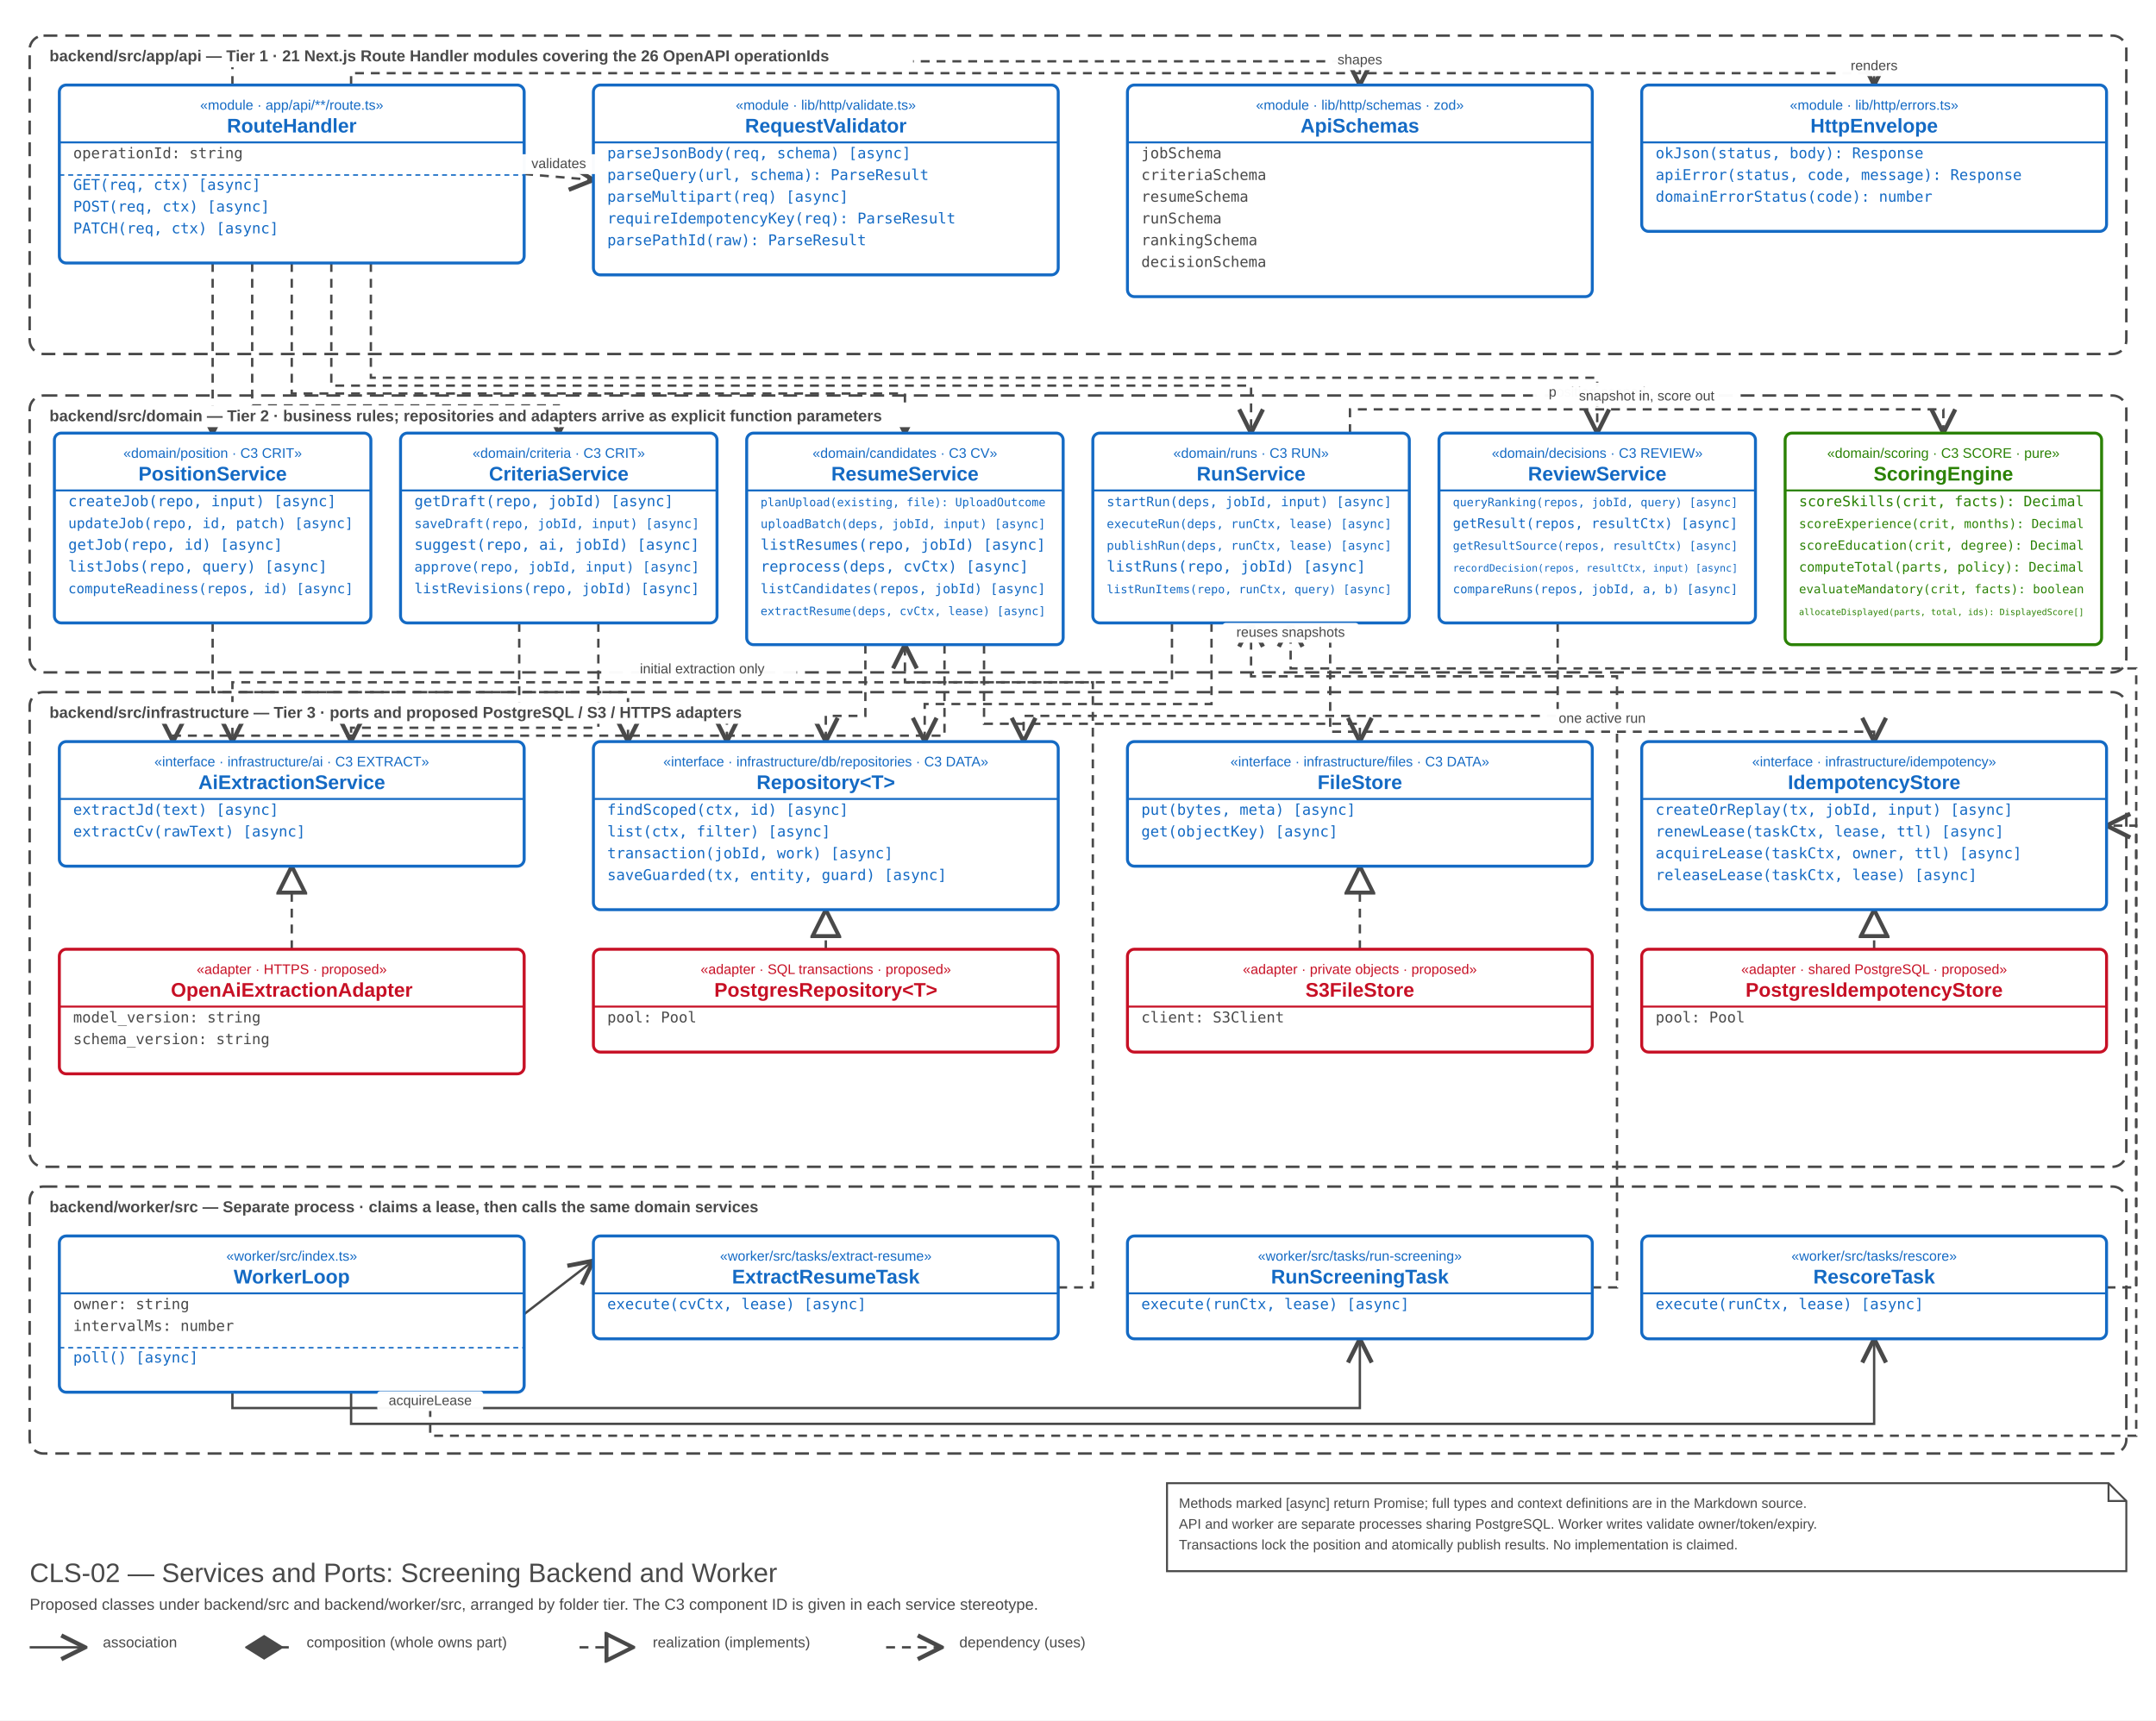
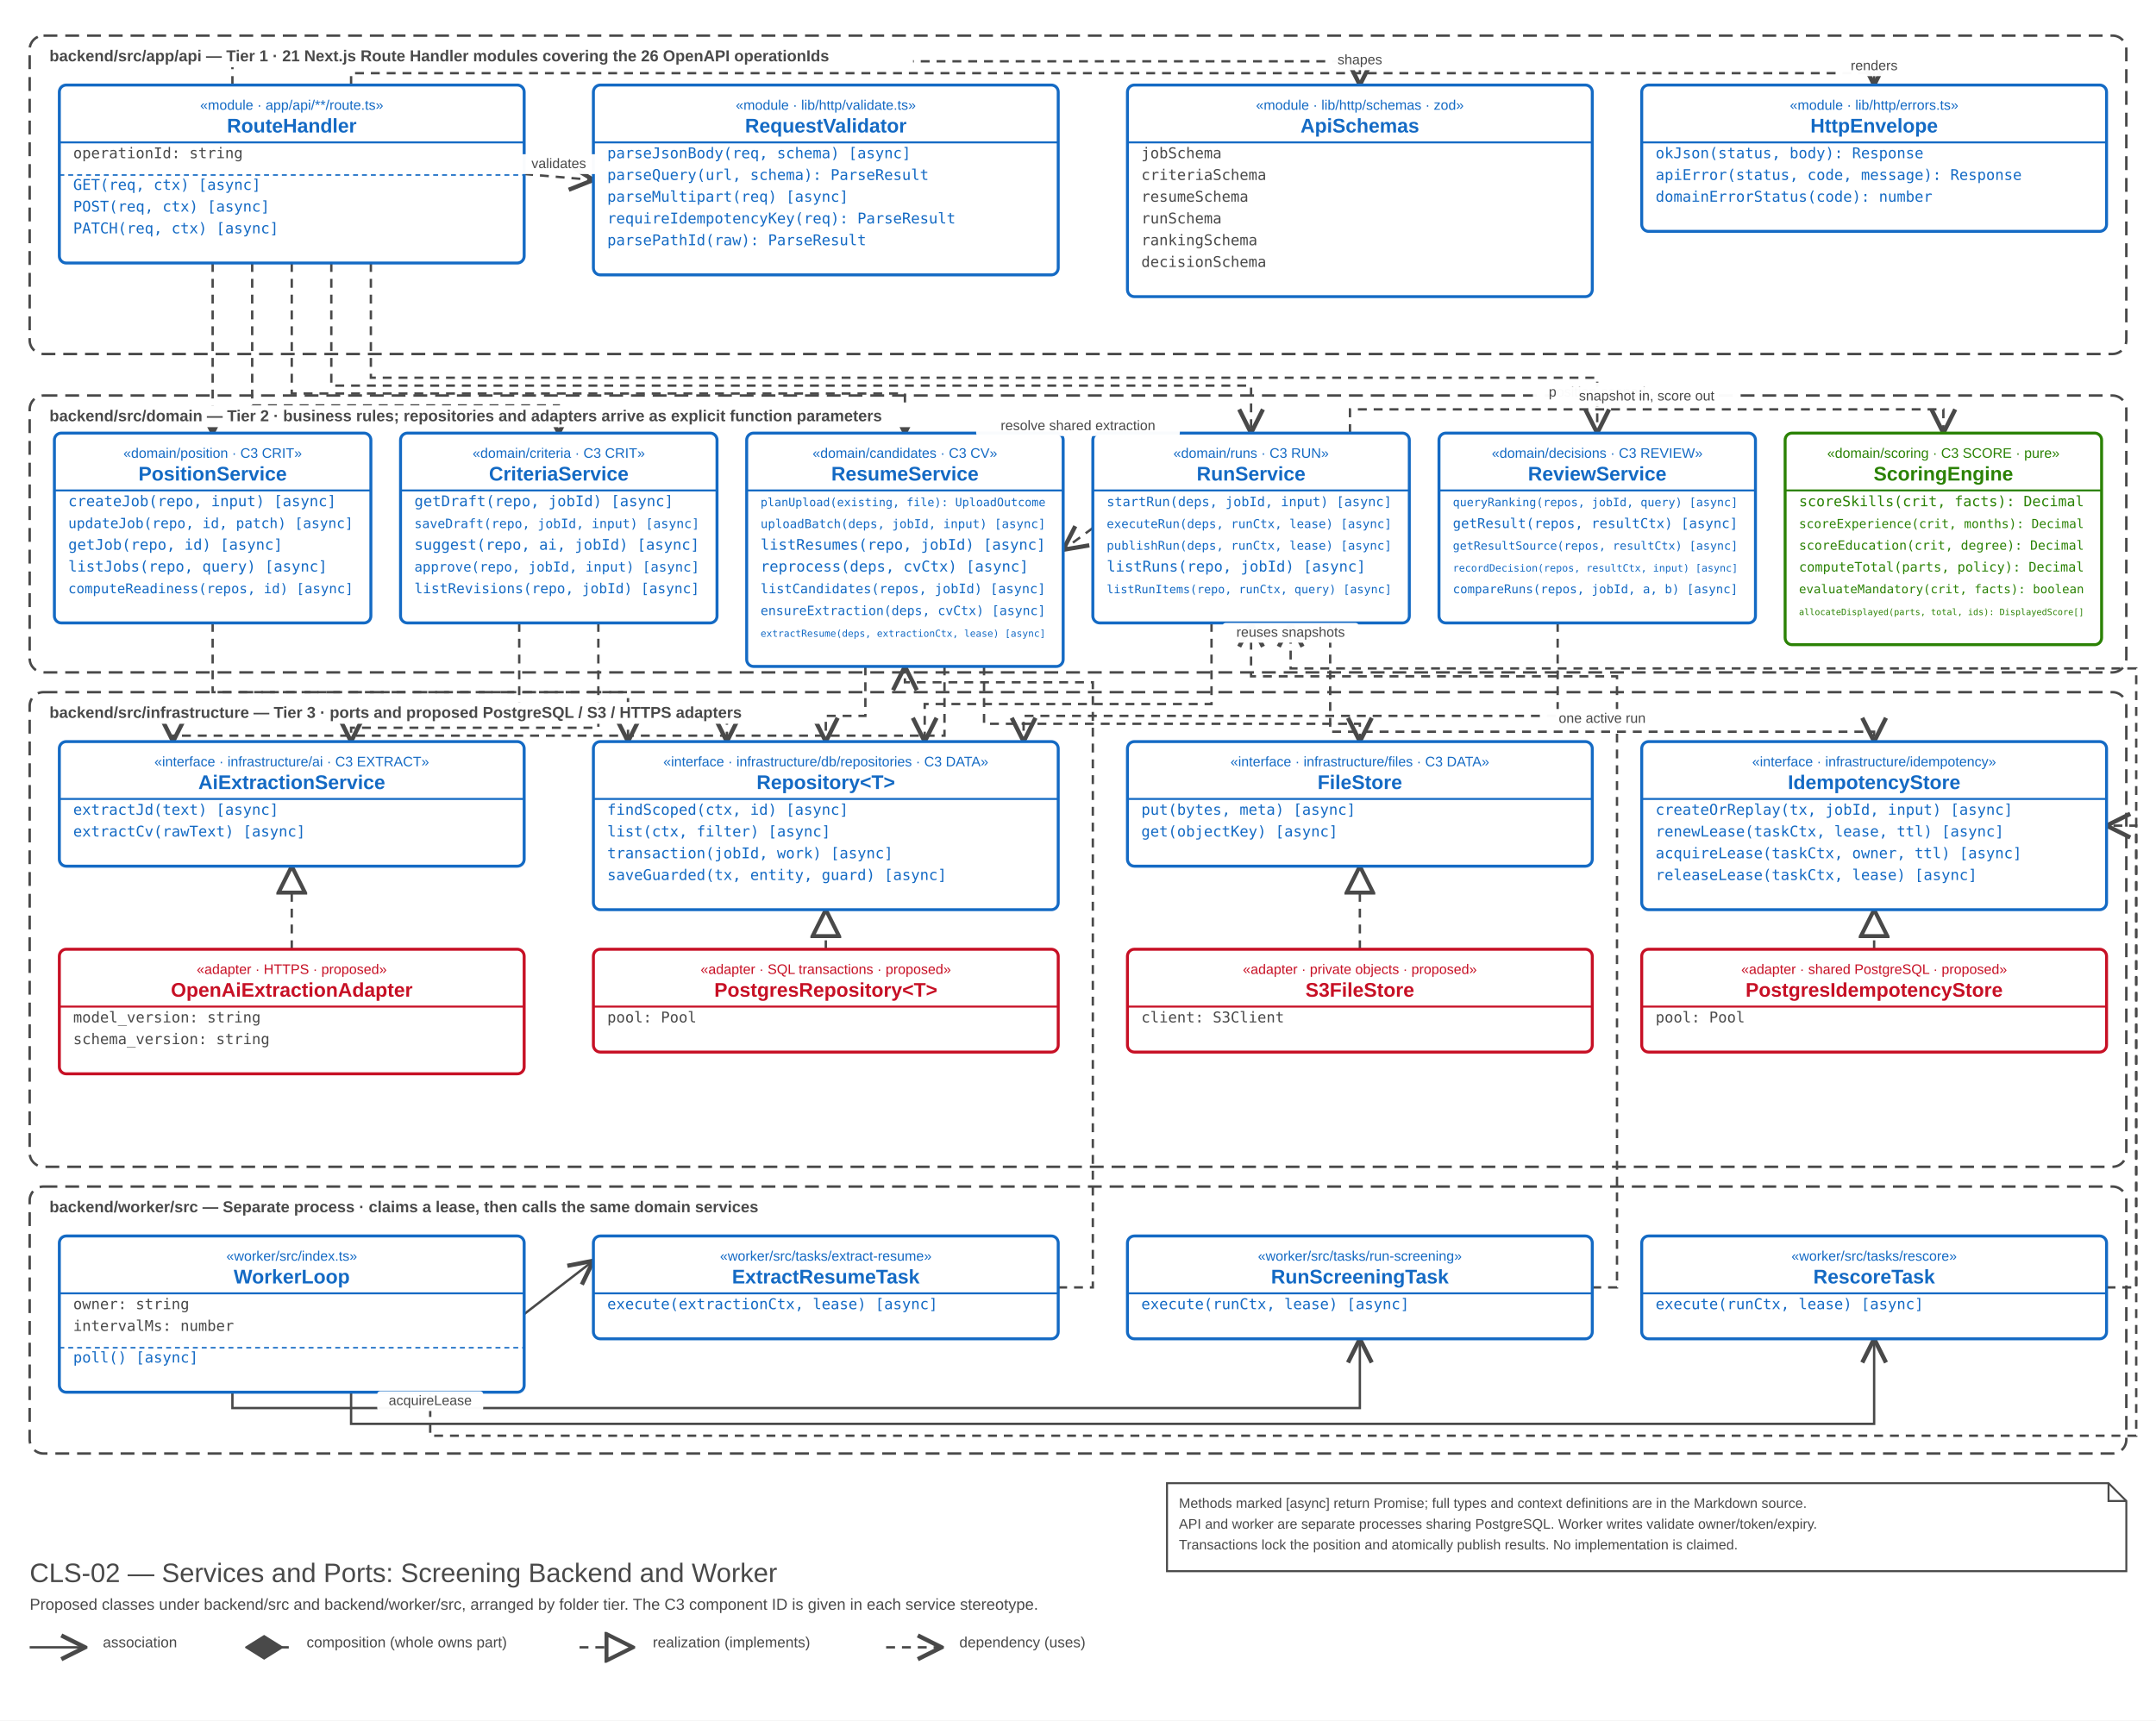
<svg xmlns="http://www.w3.org/2000/svg" width="2180" height="1740" viewBox="0 0 2180 1740" role="img" aria-labelledby="title desc" font-family="Segoe UI, Arial, sans-serif">
  <defs>
    <marker id="open" viewBox="0 0 12 12" refX="11" refY="6" markerWidth="12" markerHeight="12" orient="auto">
      <path d="M 1 1 L 11 6 L 1 11" fill="none" stroke="#494949" stroke-width="1.8" />
    </marker>
    <marker id="hollow" viewBox="0 0 14 14" refX="13" refY="7" markerWidth="13" markerHeight="13" orient="auto">
      <path d="M 1 1 L 13 7 L 1 13 Z" fill="white" stroke="#494949" stroke-width="1.8" />
    </marker>
    <marker id="diamond-filled" viewBox="0 0 18 12" refX="1" refY="6" markerWidth="16" markerHeight="12" orient="auto">
      <path d="M 1 6 L 9 1 L 17 6 L 9 11 Z" fill="#494949" stroke="#494949" stroke-width="1.5" />
    </marker>
  </defs>
  <rect width="100%" height="100%" fill="white" />
  <rect x="30" y="36" width="2120" height="322" rx="14" fill="white" stroke="#494949" stroke-width="2.5" stroke-dasharray="14 8" />
  <rect x="30" y="400" width="2120" height="280" rx="14" fill="white" stroke="#494949" stroke-width="2.5" stroke-dasharray="14 8" />
  <rect x="30" y="700" width="2120" height="480" rx="14" fill="white" stroke="#494949" stroke-width="2.5" stroke-dasharray="14 8" />
  <rect x="30" y="1200" width="2120" height="270" rx="14" fill="white" stroke="#494949" stroke-width="2.5" stroke-dasharray="14 8" />
  <path d="M 1180 1500 H 2132 L 2150 1518 V 1589 H 1180 Z" fill="white" stroke="#494949" stroke-width="2" />
  <path d="M 2132 1500 V 1518 H 2150" fill="none" stroke="#494949" stroke-width="2" />
  <text x="1192" y="1525" fill="#494949" font-size="14" font-weight="400" text-anchor="start">
    <tspan x="1192" dy="0">Methods marked [async] return Promise; full types and context definitions are in the Markdown source.</tspan>
  </text>
  <text x="1192" y="1546" fill="#494949" font-size="14" font-weight="400" text-anchor="start">
    <tspan x="1192" dy="0">API and worker are separate processes sharing PostgreSQL. Worker writes validate owner/token/expiry.</tspan>
  </text>
  <text x="1192" y="1567" fill="#494949" font-size="14" font-weight="400" text-anchor="start">
    <tspan x="1192" dy="0">Transactions lock the position and atomically publish results. No implementation is claimed.</tspan>
  </text>
  <polyline data-from="RouteHandler" data-to="RequestValidator" data-kind="dependency" points="530,176 600,182" fill="none" stroke="#494949" stroke-width="2.4" stroke-dasharray="9 7" marker-end="url(#open)" />
  <polyline data-from="RouteHandler" data-to="ApiSchemas" data-kind="dependency" points="235,86 235,62 1375,62 1375,86" fill="none" stroke="#494949" stroke-width="2.4" stroke-dasharray="9 7" marker-end="url(#open)" />
  <polyline data-from="RouteHandler" data-to="HttpEnvelope" data-kind="dependency" points="355,86 355,74 1895,74 1895,86" fill="none" stroke="#494949" stroke-width="2.4" stroke-dasharray="9 7" marker-end="url(#open)" />
  <polyline data-from="RouteHandler" data-to="PositionService" data-kind="dependency" points="215,266 215,438" fill="none" stroke="#494949" stroke-width="2.4" stroke-dasharray="9 7" marker-end="url(#open)" />
  <polyline data-from="RouteHandler" data-to="CriteriaService" data-kind="dependency" points="255,266 255,410 565,410 565,438" fill="none" stroke="#494949" stroke-width="2.4" stroke-dasharray="9 7" marker-end="url(#open)" />
  <polyline data-from="RouteHandler" data-to="ResumeService" data-kind="dependency" points="295,266 295,398 915,398 915,438" fill="none" stroke="#494949" stroke-width="2.4" stroke-dasharray="9 7" marker-end="url(#open)" />
  <polyline data-from="RouteHandler" data-to="RunService" data-kind="dependency" points="335,266 335,390 1265,390 1265,438" fill="none" stroke="#494949" stroke-width="2.4" stroke-dasharray="9 7" marker-end="url(#open)" />
  <polyline data-from="RouteHandler" data-to="ReviewService" data-kind="dependency" points="375,266 375,382 1615,382 1615,438" fill="none" stroke="#494949" stroke-width="2.4" stroke-dasharray="9 7" marker-end="url(#open)" />
  <polyline data-from="PositionService" data-to="Repository" data-kind="dependency" points="215,630 215,700 635,700 635,750" fill="none" stroke="#494949" stroke-width="2.4" stroke-dasharray="9 7" marker-end="url(#open)" />
  <polyline data-from="CriteriaService" data-to="Repository" data-kind="dependency" points="525,630 525,712 735,712 735,750" fill="none" stroke="#494949" stroke-width="2.4" stroke-dasharray="9 7" marker-end="url(#open)" />
-   <polyline data-from="ResumeService" data-to="Repository" data-kind="dependency" points="875,652 875,724 835,724 835,750" fill="none" stroke="#494949" stroke-width="2.4" stroke-dasharray="9 7" marker-end="url(#open)" />
+   <polyline data-from="ResumeService" data-to="Repository" data-kind="dependency" points="875,674 875,724 835,724 835,750" fill="none" stroke="#494949" stroke-width="2.4" stroke-dasharray="9 7" marker-end="url(#open)" />
  <polyline data-from="RunService" data-to="Repository" data-kind="dependency" points="1225,630 1225,712 935,712 935,750" fill="none" stroke="#494949" stroke-width="2.4" stroke-dasharray="9 7" marker-end="url(#open)" />
  <polyline data-from="ReviewService" data-to="Repository" data-kind="dependency" points="1575,630 1575,724 1035,724 1035,750" fill="none" stroke="#494949" stroke-width="2.4" stroke-dasharray="9 7" marker-end="url(#open)" />
  <polyline data-from="CriteriaService" data-to="AiExtractionService" data-kind="dependency" points="605,630 605,736 355,736 355,750" fill="none" stroke="#494949" stroke-width="2.4" stroke-dasharray="9 7" marker-end="url(#open)" />
-   <polyline data-from="ResumeService" data-to="AiExtractionService" data-kind="dependency" points="955,652 955,744 175,744 175,750" fill="none" stroke="#494949" stroke-width="2.4" stroke-dasharray="9 7" marker-end="url(#open)" />
-   <polyline data-from="ResumeService" data-to="FileStore" data-kind="dependency" points="995,652 995,732 1375,732 1375,750" fill="none" stroke="#494949" stroke-width="2.4" stroke-dasharray="9 7" marker-end="url(#open)" />
+   <polyline data-from="ResumeService" data-to="AiExtractionService" data-kind="dependency" points="955,674 955,744 175,744 175,750" fill="none" stroke="#494949" stroke-width="2.4" stroke-dasharray="9 7" marker-end="url(#open)" />
+   <polyline data-from="ResumeService" data-to="FileStore" data-kind="dependency" points="995,674 995,732 1375,732 1375,750" fill="none" stroke="#494949" stroke-width="2.4" stroke-dasharray="9 7" marker-end="url(#open)" />
  <polyline data-from="RunService" data-to="IdempotencyStore" data-kind="dependency" points="1345,630 1345,740 1895,740 1895,750" fill="none" stroke="#494949" stroke-width="2.4" stroke-dasharray="9 7" marker-end="url(#open)" />
-   <polyline data-from="RunService" data-to="AiExtractionService" data-kind="dependency" points="1185,630 1185,690 235,690 235,750" fill="none" stroke="#494949" stroke-width="2.4" stroke-dasharray="9 7" marker-end="url(#open)" />
+   <polyline data-from="RunService" data-to="ResumeService" data-kind="dependency" points="1105,534 1075,556" fill="none" stroke="#494949" stroke-width="2.4" stroke-dasharray="9 7" marker-end="url(#open)" />
  <polyline data-from="RunService" data-to="ScoringEngine" data-kind="dependency" points="1365,438 1365,414 1965,414 1965,438" fill="none" stroke="#494949" stroke-width="2.4" stroke-dasharray="9 7" marker-end="url(#open)" />
  <polyline data-from="OpenAiExtractionAdapter" data-to="AiExtractionService" data-kind="realization" points="295,960 295,876" fill="none" stroke="#494949" stroke-width="2.4" stroke-dasharray="9 7" marker-end="url(#hollow)" />
  <polyline data-from="PostgresRepository" data-to="Repository" data-kind="realization" points="835,960 835,920" fill="none" stroke="#494949" stroke-width="2.4" stroke-dasharray="9 7" marker-end="url(#hollow)" />
  <polyline data-from="S3FileStore" data-to="FileStore" data-kind="realization" points="1375,960 1375,876" fill="none" stroke="#494949" stroke-width="2.4" stroke-dasharray="9 7" marker-end="url(#hollow)" />
  <polyline data-from="PostgresIdempotencyStore" data-to="IdempotencyStore" data-kind="realization" points="1895,960 1895,920" fill="none" stroke="#494949" stroke-width="2.4" stroke-dasharray="9 7" marker-end="url(#hollow)" />
  <polyline data-from="WorkerLoop" data-to="ExtractResumeTask" data-kind="association" points="530,1329 600,1275" fill="none" stroke="#494949" stroke-width="2.4" marker-end="url(#open)" />
  <polyline data-from="WorkerLoop" data-to="RunScreeningTask" data-kind="association" points="235,1408 235,1424 1375,1424 1375,1354" fill="none" stroke="#494949" stroke-width="2.4" marker-end="url(#open)" />
  <polyline data-from="WorkerLoop" data-to="RescoreTask" data-kind="association" points="355,1408 355,1440 1895,1440 1895,1354" fill="none" stroke="#494949" stroke-width="2.4" marker-end="url(#open)" />
  <polyline data-from="WorkerLoop" data-to="IdempotencyStore" data-kind="dependency" points="435,1408 435,1452 2160,1452 2160,835 2130,835" fill="none" stroke="#494949" stroke-width="2.4" stroke-dasharray="9 7" marker-end="url(#open)" />
-   <polyline data-from="ExtractResumeTask" data-to="ResumeService" data-kind="dependency" points="1070,1302 1105,1302 1105,690 915,690 915,652" fill="none" stroke="#494949" stroke-width="2.4" stroke-dasharray="9 7" marker-end="url(#open)" />
+   <polyline data-from="ExtractResumeTask" data-to="ResumeService" data-kind="dependency" points="1070,1302 1105,1302 1105,690 915,690 915,674" fill="none" stroke="#494949" stroke-width="2.4" stroke-dasharray="9 7" marker-end="url(#open)" />
  <polyline data-from="RunScreeningTask" data-to="RunService" data-kind="dependency" points="1610,1302 1635,1302 1635,684 1265,684 1265,630" fill="none" stroke="#494949" stroke-width="2.4" stroke-dasharray="9 7" marker-end="url(#open)" />
  <polyline data-from="RescoreTask" data-to="RunService" data-kind="dependency" points="2130,1302 2160,1302 2160,676 1305,676 1305,630" fill="none" stroke="#494949" stroke-width="2.4" stroke-dasharray="9 7" marker-end="url(#open)" />
  <g id="RouteHandler">
    <rect x="60" y="86" width="470" height="180" rx="7" fill="white" stroke="#146ac4" stroke-width="3" />
    <text x="295" y="111" fill="#146ac4" font-size="14" font-weight="400" text-anchor="middle">
      <tspan x="295" dy="0">«module · app/api/**/route.ts»</tspan>
    </text>
    <text x="295" y="134" fill="#146ac4" font-size="20" font-weight="700" text-anchor="middle">
      <tspan x="295" dy="0">RouteHandler</tspan>
    </text>
    <path d="M 60 144 H 530" stroke="#146ac4" stroke-width="2" />
    <text x="74" y="160" fill="#494949" font-size="15" font-weight="400" text-anchor="start" font-family="Consolas, Menlo, monospace">
      <tspan x="74" dy="0">operationId: string</tspan>
    </text>
    <path d="M 60 177 H 530" stroke="#146ac4" stroke-width="1.5" stroke-dasharray="5 4" />
    <text x="74" y="192" fill="#146ac4" font-size="15" font-weight="400" text-anchor="start" font-family="Consolas, Menlo, monospace">
      <tspan x="74" dy="0">GET(req, ctx) [async]</tspan>
    </text>
    <text x="74" y="214" fill="#146ac4" font-size="15" font-weight="400" text-anchor="start" font-family="Consolas, Menlo, monospace">
      <tspan x="74" dy="0">POST(req, ctx) [async]</tspan>
    </text>
    <text x="74" y="236" fill="#146ac4" font-size="15" font-weight="400" text-anchor="start" font-family="Consolas, Menlo, monospace">
      <tspan x="74" dy="0">PATCH(req, ctx) [async]</tspan>
    </text>
  </g>
  <g id="RequestValidator">
    <rect x="600" y="86" width="470" height="192" rx="7" fill="white" stroke="#146ac4" stroke-width="3" />
    <text x="835" y="111" fill="#146ac4" font-size="14" font-weight="400" text-anchor="middle">
      <tspan x="835" dy="0">«module · lib/http/validate.ts»</tspan>
    </text>
    <text x="835" y="134" fill="#146ac4" font-size="20" font-weight="700" text-anchor="middle">
      <tspan x="835" dy="0">RequestValidator</tspan>
    </text>
    <path d="M 600 144 H 1070" stroke="#146ac4" stroke-width="2" />
    <text x="614" y="160" fill="#146ac4" font-size="15" font-weight="400" text-anchor="start" font-family="Consolas, Menlo, monospace">
      <tspan x="614" dy="0">parseJsonBody(req, schema) [async]</tspan>
    </text>
    <text x="614" y="182" fill="#146ac4" font-size="15" font-weight="400" text-anchor="start" font-family="Consolas, Menlo, monospace">
      <tspan x="614" dy="0">parseQuery(url, schema): ParseResult</tspan>
    </text>
    <text x="614" y="204" fill="#146ac4" font-size="15" font-weight="400" text-anchor="start" font-family="Consolas, Menlo, monospace">
      <tspan x="614" dy="0">parseMultipart(req) [async]</tspan>
    </text>
    <text x="614" y="226" fill="#146ac4" font-size="15" font-weight="400" text-anchor="start" font-family="Consolas, Menlo, monospace">
      <tspan x="614" dy="0">requireIdempotencyKey(req): ParseResult</tspan>
    </text>
    <text x="614" y="248" fill="#146ac4" font-size="15" font-weight="400" text-anchor="start" font-family="Consolas, Menlo, monospace">
      <tspan x="614" dy="0">parsePathId(raw): ParseResult</tspan>
    </text>
  </g>
  <g id="ApiSchemas">
    <rect x="1140" y="86" width="470" height="214" rx="7" fill="white" stroke="#146ac4" stroke-width="3" />
    <text x="1375" y="111" fill="#146ac4" font-size="14" font-weight="400" text-anchor="middle">
      <tspan x="1375" dy="0">«module · lib/http/schemas · zod»</tspan>
    </text>
    <text x="1375" y="134" fill="#146ac4" font-size="20" font-weight="700" text-anchor="middle">
      <tspan x="1375" dy="0">ApiSchemas</tspan>
    </text>
    <path d="M 1140 144 H 1610" stroke="#146ac4" stroke-width="2" />
    <text x="1154" y="160" fill="#494949" font-size="15" font-weight="400" text-anchor="start" font-family="Consolas, Menlo, monospace">
      <tspan x="1154" dy="0">jobSchema</tspan>
    </text>
    <text x="1154" y="182" fill="#494949" font-size="15" font-weight="400" text-anchor="start" font-family="Consolas, Menlo, monospace">
      <tspan x="1154" dy="0">criteriaSchema</tspan>
    </text>
    <text x="1154" y="204" fill="#494949" font-size="15" font-weight="400" text-anchor="start" font-family="Consolas, Menlo, monospace">
      <tspan x="1154" dy="0">resumeSchema</tspan>
    </text>
    <text x="1154" y="226" fill="#494949" font-size="15" font-weight="400" text-anchor="start" font-family="Consolas, Menlo, monospace">
      <tspan x="1154" dy="0">runSchema</tspan>
    </text>
    <text x="1154" y="248" fill="#494949" font-size="15" font-weight="400" text-anchor="start" font-family="Consolas, Menlo, monospace">
      <tspan x="1154" dy="0">rankingSchema</tspan>
    </text>
    <text x="1154" y="270" fill="#494949" font-size="15" font-weight="400" text-anchor="start" font-family="Consolas, Menlo, monospace">
      <tspan x="1154" dy="0">decisionSchema</tspan>
    </text>
  </g>
  <g id="HttpEnvelope">
    <rect x="1660" y="86" width="470" height="148" rx="7" fill="white" stroke="#146ac4" stroke-width="3" />
    <text x="1895" y="111" fill="#146ac4" font-size="14" font-weight="400" text-anchor="middle">
      <tspan x="1895" dy="0">«module · lib/http/errors.ts»</tspan>
    </text>
    <text x="1895" y="134" fill="#146ac4" font-size="20" font-weight="700" text-anchor="middle">
      <tspan x="1895" dy="0">HttpEnvelope</tspan>
    </text>
    <path d="M 1660 144 H 2130" stroke="#146ac4" stroke-width="2" />
    <text x="1674" y="160" fill="#146ac4" font-size="15" font-weight="400" text-anchor="start" font-family="Consolas, Menlo, monospace">
      <tspan x="1674" dy="0">okJson(status, body): Response</tspan>
    </text>
    <text x="1674" y="182" fill="#146ac4" font-size="15" font-weight="400" text-anchor="start" font-family="Consolas, Menlo, monospace">
      <tspan x="1674" dy="0">apiError(status, code, message): Response</tspan>
    </text>
    <text x="1674" y="204" fill="#146ac4" font-size="15" font-weight="400" text-anchor="start" font-family="Consolas, Menlo, monospace">
      <tspan x="1674" dy="0">domainErrorStatus(code): number</tspan>
    </text>
  </g>
  <g id="PositionService">
    <rect x="55" y="438" width="320" height="192" rx="7" fill="white" stroke="#146ac4" stroke-width="3" />
    <text x="215" y="463" fill="#146ac4" font-size="14" font-weight="400" text-anchor="middle">
      <tspan x="215" dy="0">«domain/position · C3 CRIT»</tspan>
    </text>
    <text x="215" y="486" fill="#146ac4" font-size="20" font-weight="700" text-anchor="middle">
      <tspan x="215" dy="0">PositionService</tspan>
    </text>
    <path d="M 55 496 H 375" stroke="#146ac4" stroke-width="2" />
    <text x="69" y="512" fill="#146ac4" font-size="15" font-weight="400" text-anchor="start" font-family="Consolas, Menlo, monospace">
      <tspan x="69" dy="0">createJob(repo, input) [async]</tspan>
    </text>
    <text x="69" y="534" fill="#146ac4" font-size="14.079" font-weight="400" text-anchor="start" font-family="Consolas, Menlo, monospace">
      <tspan x="69" dy="0">updateJob(repo, id, patch) [async]</tspan>
    </text>
    <text x="69" y="556" fill="#146ac4" font-size="15" font-weight="400" text-anchor="start" font-family="Consolas, Menlo, monospace">
      <tspan x="69" dy="0">getJob(repo, id) [async]</tspan>
    </text>
    <text x="69" y="578" fill="#146ac4" font-size="15" font-weight="400" text-anchor="start" font-family="Consolas, Menlo, monospace">
      <tspan x="69" dy="0">listJobs(repo, query) [async]</tspan>
    </text>
    <text x="69" y="600" fill="#146ac4" font-size="13.677" font-weight="400" text-anchor="start" font-family="Consolas, Menlo, monospace">
      <tspan x="69" dy="0">computeReadiness(repos, id) [async]</tspan>
    </text>
  </g>
  <g id="CriteriaService">
    <rect x="405" y="438" width="320" height="192" rx="7" fill="white" stroke="#146ac4" stroke-width="3" />
    <text x="565" y="463" fill="#146ac4" font-size="14" font-weight="400" text-anchor="middle">
      <tspan x="565" dy="0">«domain/criteria · C3 CRIT»</tspan>
    </text>
    <text x="565" y="486" fill="#146ac4" font-size="20" font-weight="700" text-anchor="middle">
      <tspan x="565" dy="0">CriteriaService</tspan>
    </text>
    <path d="M 405 496 H 725" stroke="#146ac4" stroke-width="2" />
    <text x="419" y="512" fill="#146ac4" font-size="15" font-weight="400" text-anchor="start" font-family="Consolas, Menlo, monospace">
      <tspan x="419" dy="0">getDraft(repo, jobId) [async]</tspan>
    </text>
    <text x="419" y="534" fill="#146ac4" font-size="12.938" font-weight="400" text-anchor="start" font-family="Consolas, Menlo, monospace">
      <tspan x="419" dy="0">saveDraft(repo, jobId, input) [async]</tspan>
    </text>
    <text x="419" y="556" fill="#146ac4" font-size="14.959" font-weight="400" text-anchor="start" font-family="Consolas, Menlo, monospace">
      <tspan x="419" dy="0">suggest(repo, ai, jobId) [async]</tspan>
    </text>
    <text x="419" y="578" fill="#146ac4" font-size="13.677" font-weight="400" text-anchor="start" font-family="Consolas, Menlo, monospace">
      <tspan x="419" dy="0">approve(repo, jobId, input) [async]</tspan>
    </text>
    <text x="419" y="600" fill="#146ac4" font-size="14.079" font-weight="400" text-anchor="start" font-family="Consolas, Menlo, monospace">
      <tspan x="419" dy="0">listRevisions(repo, jobId) [async]</tspan>
    </text>
  </g>
  <g id="ResumeService">
-     <rect x="755" y="438" width="320" height="214" rx="7" fill="white" stroke="#146ac4" stroke-width="3" />
+     <rect x="755" y="438" width="320" height="236" rx="7" fill="white" stroke="#146ac4" stroke-width="3" />
    <text x="915" y="463" fill="#146ac4" font-size="14" font-weight="400" text-anchor="middle">
      <tspan x="915" dy="0">«domain/candidates · C3 CV»</tspan>
    </text>
    <text x="915" y="486" fill="#146ac4" font-size="20" font-weight="700" text-anchor="middle">
      <tspan x="915" dy="0">ResumeService</tspan>
    </text>
    <path d="M 755 496 H 1075" stroke="#146ac4" stroke-width="2" />
    <text x="769" y="512" fill="#146ac4" font-size="11.675" font-weight="400" text-anchor="start" font-family="Consolas, Menlo, monospace">
      <tspan x="769" dy="0">planUpload(existing, file): UploadOutcome</tspan>
    </text>
    <text x="769" y="534" fill="#146ac4" font-size="12.274" font-weight="400" text-anchor="start" font-family="Consolas, Menlo, monospace">
      <tspan x="769" dy="0">uploadBatch(deps, jobId, input) [async]</tspan>
    </text>
    <text x="769" y="556" fill="#146ac4" font-size="14.959" font-weight="400" text-anchor="start" font-family="Consolas, Menlo, monospace">
      <tspan x="769" dy="0">listResumes(repo, jobId) [async]</tspan>
    </text>
    <text x="769" y="578" fill="#146ac4" font-size="15" font-weight="400" text-anchor="start" font-family="Consolas, Menlo, monospace">
      <tspan x="769" dy="0">reprocess(deps, cvCtx) [async]</tspan>
    </text>
    <text x="769" y="600" fill="#146ac4" font-size="13.297" font-weight="400" text-anchor="start" font-family="Consolas, Menlo, monospace">
      <tspan x="769" dy="0">listCandidates(repos, jobId) [async]</tspan>
    </text>
-     <text x="769" y="622" fill="#146ac4" font-size="11.675" font-weight="400" text-anchor="start" font-family="Consolas, Menlo, monospace">
-       <tspan x="769" dy="0">extractResume(deps, cvCtx, lease) [async]</tspan>
+     <text x="769" y="622" fill="#146ac4" font-size="12.938" font-weight="400" text-anchor="start" font-family="Consolas, Menlo, monospace">
+       <tspan x="769" dy="0">ensureExtraction(deps, cvCtx) [async]</tspan>
+     </text>
+     <text x="769" y="644" fill="#146ac4" font-size="9.769" font-weight="400" text-anchor="start" font-family="Consolas, Menlo, monospace">
+       <tspan x="769" dy="0">extractResume(deps, extractionCtx, lease) [async]</tspan>
    </text>
  </g>
  <g id="RunService">
    <rect x="1105" y="438" width="320" height="192" rx="7" fill="white" stroke="#146ac4" stroke-width="3" />
    <text x="1265" y="463" fill="#146ac4" font-size="14" font-weight="400" text-anchor="middle">
      <tspan x="1265" dy="0">«domain/runs · C3 RUN»</tspan>
    </text>
    <text x="1265" y="486" fill="#146ac4" font-size="20" font-weight="700" text-anchor="middle">
      <tspan x="1265" dy="0">RunService</tspan>
    </text>
    <path d="M 1105 496 H 1425" stroke="#146ac4" stroke-width="2" />
    <text x="1119" y="512" fill="#146ac4" font-size="13.297" font-weight="400" text-anchor="start" font-family="Consolas, Menlo, monospace">
      <tspan x="1119" dy="0">startRun(deps, jobId, input) [async]</tspan>
    </text>
    <text x="1119" y="534" fill="#146ac4" font-size="12.274" font-weight="400" text-anchor="start" font-family="Consolas, Menlo, monospace">
      <tspan x="1119" dy="0">executeRun(deps, runCtx, lease) [async]</tspan>
    </text>
    <text x="1119" y="556" fill="#146ac4" font-size="12.274" font-weight="400" text-anchor="start" font-family="Consolas, Menlo, monospace">
      <tspan x="1119" dy="0">publishRun(deps, runCtx, lease) [async]</tspan>
    </text>
    <text x="1119" y="578" fill="#146ac4" font-size="15" font-weight="400" text-anchor="start" font-family="Consolas, Menlo, monospace">
      <tspan x="1119" dy="0">listRuns(repo, jobId) [async]</tspan>
    </text>
    <text x="1119" y="600" fill="#146ac4" font-size="11.675" font-weight="400" text-anchor="start" font-family="Consolas, Menlo, monospace">
      <tspan x="1119" dy="0">listRunItems(repo, runCtx, query) [async]</tspan>
    </text>
  </g>
  <g id="ReviewService">
    <rect x="1455" y="438" width="320" height="192" rx="7" fill="white" stroke="#146ac4" stroke-width="3" />
    <text x="1615" y="463" fill="#146ac4" font-size="14" font-weight="400" text-anchor="middle">
      <tspan x="1615" dy="0">«domain/decisions · C3 REVIEW»</tspan>
    </text>
    <text x="1615" y="486" fill="#146ac4" font-size="20" font-weight="700" text-anchor="middle">
      <tspan x="1615" dy="0">ReviewService</tspan>
    </text>
    <path d="M 1455 496 H 1775" stroke="#146ac4" stroke-width="2" />
    <text x="1469" y="512" fill="#146ac4" font-size="11.675" font-weight="400" text-anchor="start" font-family="Consolas, Menlo, monospace">
      <tspan x="1469" dy="0">queryRanking(repos, jobId, query) [async]</tspan>
    </text>
    <text x="1469" y="534" fill="#146ac4" font-size="13.677" font-weight="400" text-anchor="start" font-family="Consolas, Menlo, monospace">
      <tspan x="1469" dy="0">getResult(repos, resultCtx) [async]</tspan>
    </text>
    <text x="1469" y="556" fill="#146ac4" font-size="11.675" font-weight="400" text-anchor="start" font-family="Consolas, Menlo, monospace">
      <tspan x="1469" dy="0">getResultSource(repos, resultCtx) [async]</tspan>
    </text>
    <text x="1469" y="578" fill="#146ac4" font-size="10.185" font-weight="400" text-anchor="start" font-family="Consolas, Menlo, monospace">
      <tspan x="1469" dy="0">recordDecision(repos, resultCtx, input) [async]</tspan>
    </text>
    <text x="1469" y="600" fill="#146ac4" font-size="12.274" font-weight="400" text-anchor="start" font-family="Consolas, Menlo, monospace">
      <tspan x="1469" dy="0">compareRuns(repos, jobId, a, b) [async]</tspan>
    </text>
  </g>
  <g id="ScoringEngine">
    <rect x="1805" y="438" width="320" height="214" rx="7" fill="white" stroke="#2b8205" stroke-width="3" />
    <text x="1965" y="463" fill="#2b8205" font-size="14" font-weight="400" text-anchor="middle">
      <tspan x="1965" dy="0">«domain/scoring · C3 SCORE · pure»</tspan>
    </text>
    <text x="1965" y="486" fill="#2b8205" font-size="20" font-weight="700" text-anchor="middle">
      <tspan x="1965" dy="0">ScoringEngine</tspan>
    </text>
    <path d="M 1805 496 H 2125" stroke="#2b8205" stroke-width="2" />
    <text x="1819" y="512" fill="#2b8205" font-size="14.506" font-weight="400" text-anchor="start" font-family="Consolas, Menlo, monospace">
      <tspan x="1819" dy="0">scoreSkills(crit, facts): Decimal</tspan>
    </text>
    <text x="1819" y="534" fill="#2b8205" font-size="12.597" font-weight="400" text-anchor="start" font-family="Consolas, Menlo, monospace">
      <tspan x="1819" dy="0">scoreExperience(crit, months): Decimal</tspan>
    </text>
    <text x="1819" y="556" fill="#2b8205" font-size="12.938" font-weight="400" text-anchor="start" font-family="Consolas, Menlo, monospace">
      <tspan x="1819" dy="0">scoreEducation(crit, degree): Decimal</tspan>
    </text>
    <text x="1819" y="578" fill="#2b8205" font-size="13.297" font-weight="400" text-anchor="start" font-family="Consolas, Menlo, monospace">
      <tspan x="1819" dy="0">computeTotal(parts, policy): Decimal</tspan>
    </text>
    <text x="1819" y="600" fill="#2b8205" font-size="12.274" font-weight="400" text-anchor="start" font-family="Consolas, Menlo, monospace">
      <tspan x="1819" dy="0">evaluateMandatory(crit, facts): boolean</tspan>
    </text>
    <text x="1819" y="622" fill="#2b8205" font-size="8.865" font-weight="400" text-anchor="start" font-family="Consolas, Menlo, monospace">
      <tspan x="1819" dy="0">allocateDisplayed(parts, total, ids): DisplayedScore[]</tspan>
    </text>
  </g>
  <g id="AiExtractionService">
    <rect x="60" y="750" width="470" height="126" rx="7" fill="white" stroke="#146ac4" stroke-width="3" />
    <text x="295" y="775" fill="#146ac4" font-size="14" font-weight="400" text-anchor="middle">
      <tspan x="295" dy="0">«interface · infrastructure/ai · C3 EXTRACT»</tspan>
    </text>
    <text x="295" y="798" fill="#146ac4" font-size="20" font-weight="700" text-anchor="middle">
      <tspan x="295" dy="0">AiExtractionService</tspan>
    </text>
    <path d="M 60 808 H 530" stroke="#146ac4" stroke-width="2" />
    <text x="74" y="824" fill="#146ac4" font-size="15" font-weight="400" text-anchor="start" font-family="Consolas, Menlo, monospace">
      <tspan x="74" dy="0">extractJd(text) [async]</tspan>
    </text>
    <text x="74" y="846" fill="#146ac4" font-size="15" font-weight="400" text-anchor="start" font-family="Consolas, Menlo, monospace">
      <tspan x="74" dy="0">extractCv(rawText) [async]</tspan>
    </text>
  </g>
  <g id="Repository">
    <rect x="600" y="750" width="470" height="170" rx="7" fill="white" stroke="#146ac4" stroke-width="3" />
    <text x="835" y="775" fill="#146ac4" font-size="14" font-weight="400" text-anchor="middle">
      <tspan x="835" dy="0">«interface · infrastructure/db/repositories · C3 DATA»</tspan>
    </text>
    <text x="835" y="798" fill="#146ac4" font-size="20" font-weight="700" text-anchor="middle">
      <tspan x="835" dy="0">Repository&lt;T&gt;</tspan>
    </text>
    <path d="M 600 808 H 1070" stroke="#146ac4" stroke-width="2" />
    <text x="614" y="824" fill="#146ac4" font-size="15" font-weight="400" text-anchor="start" font-family="Consolas, Menlo, monospace">
      <tspan x="614" dy="0">findScoped(ctx, id) [async]</tspan>
    </text>
    <text x="614" y="846" fill="#146ac4" font-size="15" font-weight="400" text-anchor="start" font-family="Consolas, Menlo, monospace">
      <tspan x="614" dy="0">list(ctx, filter) [async]</tspan>
    </text>
    <text x="614" y="868" fill="#146ac4" font-size="15" font-weight="400" text-anchor="start" font-family="Consolas, Menlo, monospace">
      <tspan x="614" dy="0">transaction(jobId, work) [async]</tspan>
    </text>
    <text x="614" y="890" fill="#146ac4" font-size="15" font-weight="400" text-anchor="start" font-family="Consolas, Menlo, monospace">
      <tspan x="614" dy="0">saveGuarded(tx, entity, guard) [async]</tspan>
    </text>
  </g>
  <g id="FileStore">
    <rect x="1140" y="750" width="470" height="126" rx="7" fill="white" stroke="#146ac4" stroke-width="3" />
    <text x="1375" y="775" fill="#146ac4" font-size="14" font-weight="400" text-anchor="middle">
      <tspan x="1375" dy="0">«interface · infrastructure/files · C3 DATA»</tspan>
    </text>
    <text x="1375" y="798" fill="#146ac4" font-size="20" font-weight="700" text-anchor="middle">
      <tspan x="1375" dy="0">FileStore</tspan>
    </text>
    <path d="M 1140 808 H 1610" stroke="#146ac4" stroke-width="2" />
    <text x="1154" y="824" fill="#146ac4" font-size="15" font-weight="400" text-anchor="start" font-family="Consolas, Menlo, monospace">
      <tspan x="1154" dy="0">put(bytes, meta) [async]</tspan>
    </text>
    <text x="1154" y="846" fill="#146ac4" font-size="15" font-weight="400" text-anchor="start" font-family="Consolas, Menlo, monospace">
      <tspan x="1154" dy="0">get(objectKey) [async]</tspan>
    </text>
  </g>
  <g id="IdempotencyStore">
    <rect x="1660" y="750" width="470" height="170" rx="7" fill="white" stroke="#146ac4" stroke-width="3" />
    <text x="1895" y="775" fill="#146ac4" font-size="14" font-weight="400" text-anchor="middle">
      <tspan x="1895" dy="0">«interface · infrastructure/idempotency»</tspan>
    </text>
    <text x="1895" y="798" fill="#146ac4" font-size="20" font-weight="700" text-anchor="middle">
      <tspan x="1895" dy="0">IdempotencyStore</tspan>
    </text>
    <path d="M 1660 808 H 2130" stroke="#146ac4" stroke-width="2" />
    <text x="1674" y="824" fill="#146ac4" font-size="15" font-weight="400" text-anchor="start" font-family="Consolas, Menlo, monospace">
      <tspan x="1674" dy="0">createOrReplay(tx, jobId, input) [async]</tspan>
    </text>
    <text x="1674" y="846" fill="#146ac4" font-size="15" font-weight="400" text-anchor="start" font-family="Consolas, Menlo, monospace">
      <tspan x="1674" dy="0">renewLease(taskCtx, lease, ttl) [async]</tspan>
    </text>
    <text x="1674" y="868" fill="#146ac4" font-size="15" font-weight="400" text-anchor="start" font-family="Consolas, Menlo, monospace">
      <tspan x="1674" dy="0">acquireLease(taskCtx, owner, ttl) [async]</tspan>
    </text>
    <text x="1674" y="890" fill="#146ac4" font-size="15" font-weight="400" text-anchor="start" font-family="Consolas, Menlo, monospace">
      <tspan x="1674" dy="0">releaseLease(taskCtx, lease) [async]</tspan>
    </text>
  </g>
  <g id="OpenAiExtractionAdapter">
    <rect x="60" y="960" width="470" height="126" rx="7" fill="white" stroke="#c71025" stroke-width="3" />
    <text x="295" y="985" fill="#c71025" font-size="14" font-weight="400" text-anchor="middle">
      <tspan x="295" dy="0">«adapter · HTTPS · proposed»</tspan>
    </text>
    <text x="295" y="1008" fill="#c71025" font-size="20" font-weight="700" text-anchor="middle">
      <tspan x="295" dy="0">OpenAiExtractionAdapter</tspan>
    </text>
    <path d="M 60 1018 H 530" stroke="#c71025" stroke-width="2" />
    <text x="74" y="1034" fill="#494949" font-size="15" font-weight="400" text-anchor="start" font-family="Consolas, Menlo, monospace">
      <tspan x="74" dy="0">model_version: string</tspan>
    </text>
    <text x="74" y="1056" fill="#494949" font-size="15" font-weight="400" text-anchor="start" font-family="Consolas, Menlo, monospace">
      <tspan x="74" dy="0">schema_version: string</tspan>
    </text>
  </g>
  <g id="PostgresRepository">
    <rect x="600" y="960" width="470" height="104" rx="7" fill="white" stroke="#c71025" stroke-width="3" />
    <text x="835" y="985" fill="#c71025" font-size="14" font-weight="400" text-anchor="middle">
      <tspan x="835" dy="0">«adapter · SQL transactions · proposed»</tspan>
    </text>
    <text x="835" y="1008" fill="#c71025" font-size="20" font-weight="700" text-anchor="middle">
      <tspan x="835" dy="0">PostgresRepository&lt;T&gt;</tspan>
    </text>
    <path d="M 600 1018 H 1070" stroke="#c71025" stroke-width="2" />
    <text x="614" y="1034" fill="#494949" font-size="15" font-weight="400" text-anchor="start" font-family="Consolas, Menlo, monospace">
      <tspan x="614" dy="0">pool: Pool</tspan>
    </text>
  </g>
  <g id="S3FileStore">
    <rect x="1140" y="960" width="470" height="104" rx="7" fill="white" stroke="#c71025" stroke-width="3" />
    <text x="1375" y="985" fill="#c71025" font-size="14" font-weight="400" text-anchor="middle">
      <tspan x="1375" dy="0">«adapter · private objects · proposed»</tspan>
    </text>
    <text x="1375" y="1008" fill="#c71025" font-size="20" font-weight="700" text-anchor="middle">
      <tspan x="1375" dy="0">S3FileStore</tspan>
    </text>
    <path d="M 1140 1018 H 1610" stroke="#c71025" stroke-width="2" />
    <text x="1154" y="1034" fill="#494949" font-size="15" font-weight="400" text-anchor="start" font-family="Consolas, Menlo, monospace">
      <tspan x="1154" dy="0">client: S3Client</tspan>
    </text>
  </g>
  <g id="PostgresIdempotencyStore">
    <rect x="1660" y="960" width="470" height="104" rx="7" fill="white" stroke="#c71025" stroke-width="3" />
    <text x="1895" y="985" fill="#c71025" font-size="14" font-weight="400" text-anchor="middle">
      <tspan x="1895" dy="0">«adapter · shared PostgreSQL · proposed»</tspan>
    </text>
    <text x="1895" y="1008" fill="#c71025" font-size="20" font-weight="700" text-anchor="middle">
      <tspan x="1895" dy="0">PostgresIdempotencyStore</tspan>
    </text>
    <path d="M 1660 1018 H 2130" stroke="#c71025" stroke-width="2" />
    <text x="1674" y="1034" fill="#494949" font-size="15" font-weight="400" text-anchor="start" font-family="Consolas, Menlo, monospace">
      <tspan x="1674" dy="0">pool: Pool</tspan>
    </text>
  </g>
  <g id="WorkerLoop">
    <rect x="60" y="1250" width="470" height="158" rx="7" fill="white" stroke="#146ac4" stroke-width="3" />
    <text x="295" y="1275" fill="#146ac4" font-size="14" font-weight="400" text-anchor="middle">
      <tspan x="295" dy="0">«worker/src/index.ts»</tspan>
    </text>
    <text x="295" y="1298" fill="#146ac4" font-size="20" font-weight="700" text-anchor="middle">
      <tspan x="295" dy="0">WorkerLoop</tspan>
    </text>
    <path d="M 60 1308 H 530" stroke="#146ac4" stroke-width="2" />
    <text x="74" y="1324" fill="#494949" font-size="15" font-weight="400" text-anchor="start" font-family="Consolas, Menlo, monospace">
      <tspan x="74" dy="0">owner: string</tspan>
    </text>
    <text x="74" y="1346" fill="#494949" font-size="15" font-weight="400" text-anchor="start" font-family="Consolas, Menlo, monospace">
      <tspan x="74" dy="0">intervalMs: number</tspan>
    </text>
    <path d="M 60 1363 H 530" stroke="#146ac4" stroke-width="1.5" stroke-dasharray="5 4" />
    <text x="74" y="1378" fill="#146ac4" font-size="15" font-weight="400" text-anchor="start" font-family="Consolas, Menlo, monospace">
      <tspan x="74" dy="0">poll() [async]</tspan>
    </text>
  </g>
  <g id="ExtractResumeTask">
    <rect x="600" y="1250" width="470" height="104" rx="7" fill="white" stroke="#146ac4" stroke-width="3" />
    <text x="835" y="1275" fill="#146ac4" font-size="14" font-weight="400" text-anchor="middle">
      <tspan x="835" dy="0">«worker/src/tasks/extract-resume»</tspan>
    </text>
    <text x="835" y="1298" fill="#146ac4" font-size="20" font-weight="700" text-anchor="middle">
      <tspan x="835" dy="0">ExtractResumeTask</tspan>
    </text>
    <path d="M 600 1308 H 1070" stroke="#146ac4" stroke-width="2" />
    <text x="614" y="1324" fill="#146ac4" font-size="15" font-weight="400" text-anchor="start" font-family="Consolas, Menlo, monospace">
-       <tspan x="614" dy="0">execute(cvCtx, lease) [async]</tspan>
+       <tspan x="614" dy="0">execute(extractionCtx, lease) [async]</tspan>
    </text>
  </g>
  <g id="RunScreeningTask">
    <rect x="1140" y="1250" width="470" height="104" rx="7" fill="white" stroke="#146ac4" stroke-width="3" />
    <text x="1375" y="1275" fill="#146ac4" font-size="14" font-weight="400" text-anchor="middle">
      <tspan x="1375" dy="0">«worker/src/tasks/run-screening»</tspan>
    </text>
    <text x="1375" y="1298" fill="#146ac4" font-size="20" font-weight="700" text-anchor="middle">
      <tspan x="1375" dy="0">RunScreeningTask</tspan>
    </text>
    <path d="M 1140 1308 H 1610" stroke="#146ac4" stroke-width="2" />
    <text x="1154" y="1324" fill="#146ac4" font-size="15" font-weight="400" text-anchor="start" font-family="Consolas, Menlo, monospace">
      <tspan x="1154" dy="0">execute(runCtx, lease) [async]</tspan>
    </text>
  </g>
  <g id="RescoreTask">
    <rect x="1660" y="1250" width="470" height="104" rx="7" fill="white" stroke="#146ac4" stroke-width="3" />
    <text x="1895" y="1275" fill="#146ac4" font-size="14" font-weight="400" text-anchor="middle">
      <tspan x="1895" dy="0">«worker/src/tasks/rescore»</tspan>
    </text>
    <text x="1895" y="1298" fill="#146ac4" font-size="20" font-weight="700" text-anchor="middle">
      <tspan x="1895" dy="0">RescoreTask</tspan>
    </text>
    <path d="M 1660 1308 H 2130" stroke="#146ac4" stroke-width="2" />
    <text x="1674" y="1324" fill="#146ac4" font-size="15" font-weight="400" text-anchor="start" font-family="Consolas, Menlo, monospace">
      <tspan x="1674" dy="0">execute(runCtx, lease) [async]</tspan>
    </text>
  </g>
  <rect x="522.8" y="156" width="84.4" height="20" rx="3" fill="white" fill-opacity="0.97" />
  <text x="565" y="170" fill="#494949" font-size="14" font-weight="400" text-anchor="middle">
    <tspan x="565" dy="0">validates</tspan>
  </text>
  <rect x="1344.2" y="51" width="61.6" height="20" rx="3" fill="white" fill-opacity="0.97" />
  <text x="1375" y="65" fill="#494949" font-size="14" font-weight="400" text-anchor="middle">
    <tspan x="1375" dy="0">shapes</tspan>
  </text>
  <rect x="1860.4" y="57" width="69.2" height="20" rx="3" fill="white" fill-opacity="0.97" />
  <text x="1895" y="71" fill="#494949" font-size="14" font-weight="400" text-anchor="middle">
    <tspan x="1895" dy="0">renders</tspan>
  </text>
  <rect x="1550" y="387" width="130" height="20" rx="3" fill="white" fill-opacity="0.97" />
  <text x="1615" y="401" fill="#494949" font-size="14" font-weight="400" text-anchor="middle">
    <tspan x="1615" dy="0">position-scoped</tspan>
  </text>
  <rect x="422.6" y="713" width="114.8" height="20" rx="3" fill="white" fill-opacity="0.97" />
  <text x="480" y="727" fill="#494949" font-size="14" font-weight="400" text-anchor="middle">
    <tspan x="480" dy="0">suggests only</tspan>
  </text>
  <rect x="1558.8" y="717" width="122.4" height="20" rx="3" fill="white" fill-opacity="0.97" />
  <text x="1620" y="731" fill="#494949" font-size="14" font-weight="400" text-anchor="middle">
    <tspan x="1620" dy="0">one active run</tspan>
  </text>
-   <rect x="614.6" y="667" width="190.8" height="20" rx="3" fill="white" fill-opacity="0.97" />
-   <text x="710" y="681" fill="#494949" font-size="14" font-weight="400" text-anchor="middle">
-     <tspan x="710" dy="0">initial extraction only</tspan>
+   <rect x="987" y="421" width="206" height="20" rx="3" fill="white" fill-opacity="0.97" />
+   <text x="1090" y="435" fill="#494949" font-size="14" font-weight="400" text-anchor="middle">
+     <tspan x="1090" dy="0">resolve shared extraction</tspan>
  </text>
  <rect x="1573.4" y="391" width="183.2" height="20" rx="3" fill="white" fill-opacity="0.97" />
  <text x="1665" y="405" fill="#494949" font-size="14" font-weight="400" text-anchor="middle">
    <tspan x="1665" dy="0">snapshot in, score out</tspan>
  </text>
  <rect x="381.4" y="1407" width="107.2" height="20" rx="3" fill="white" fill-opacity="0.97" />
  <text x="435" y="1421" fill="#494949" font-size="14" font-weight="400" text-anchor="middle">
    <tspan x="435" dy="0">acquireLease</tspan>
  </text>
  <rect x="1236.2" y="630" width="137.6" height="20" rx="3" fill="white" fill-opacity="0.97" />
  <text x="1305" y="644" fill="#494949" font-size="14" font-weight="400" text-anchor="middle">
    <tspan x="1305" dy="0">reuses snapshots</tspan>
  </text>
  <rect x="46" y="46" width="877.2" height="22" fill="white" />
  <text x="50" y="62" fill="#494949" font-size="16" font-weight="700" text-anchor="start">
    <tspan x="50" dy="0">backend/src/app/api  —  Tier 1 · 21 Next.js Route Handler modules covering the 26 OpenAPI operationIds</tspan>
  </text>
  <rect x="46" y="410" width="963.2" height="22" fill="white" />
  <text x="50" y="426" fill="#494949" font-size="16" font-weight="700" text-anchor="start">
    <tspan x="50" dy="0">backend/src/domain  —  Tier 2 · business rules; repositories and adapters arrive as explicit function parameters</tspan>
  </text>
  <rect x="46" y="710" width="782.6" height="22" fill="white" />
  <text x="50" y="726" fill="#494949" font-size="16" font-weight="700" text-anchor="start">
    <tspan x="50" dy="0">backend/src/infrastructure  —  Tier 3 · ports and proposed PostgreSQL / S3 / HTTPS adapters</tspan>
  </text>
  <rect x="46" y="1210" width="799.8" height="22" fill="white" />
  <text x="50" y="1226" fill="#494949" font-size="16" font-weight="700" text-anchor="start">
    <tspan x="50" dy="0">backend/worker/src  —  Separate process · claims a lease, then calls the same domain services</tspan>
  </text>
  <text x="30" y="1600" fill="#494949" font-size="27" font-weight="400" text-anchor="start">
    <tspan x="30" dy="0">CLS-02 — Services and Ports: Screening Backend and Worker</tspan>
  </text>
  <text x="30" y="1628" fill="#494949" font-size="16" font-weight="400" text-anchor="start">
    <tspan x="30" dy="0">Proposed classes under backend/src and backend/worker/src, arranged by folder tier. The C3 component ID is given in each service stereotype.</tspan>
  </text>
  <g transform="translate(30, 1656)">
    <path d="M 0 10 H 56" stroke="#494949" stroke-width="2.4" marker-end="url(#open)" />
  </g>
  <text x="104" y="1666" fill="#494949" font-size="15" font-weight="400" text-anchor="start">
    <tspan x="104" dy="0">association</tspan>
  </text>
  <g transform="translate(236, 1656)">
    <path d="M 14 10 H 56" stroke="#494949" stroke-width="2.4" marker-start="url(#diamond-filled)" />
  </g>
  <text x="310" y="1666" fill="#494949" font-size="15" font-weight="400" text-anchor="start">
    <tspan x="310" dy="0">composition (whole owns part)</tspan>
  </text>
  <g transform="translate(586, 1656)">
    <path d="M 0 10 H 54" stroke="#494949" stroke-width="2.4" stroke-dasharray="9 7" marker-end="url(#hollow)" />
  </g>
  <text x="660" y="1666" fill="#494949" font-size="15" font-weight="400" text-anchor="start">
    <tspan x="660" dy="0">realization (implements)</tspan>
  </text>
  <g transform="translate(896, 1656)">
    <path d="M 0 10 H 56" stroke="#494949" stroke-width="2.4" stroke-dasharray="9 7" marker-end="url(#open)" />
  </g>
  <text x="970" y="1666" fill="#494949" font-size="15" font-weight="400" text-anchor="start">
    <tspan x="970" dy="0">dependency (uses)</tspan>
  </text>
</svg>
